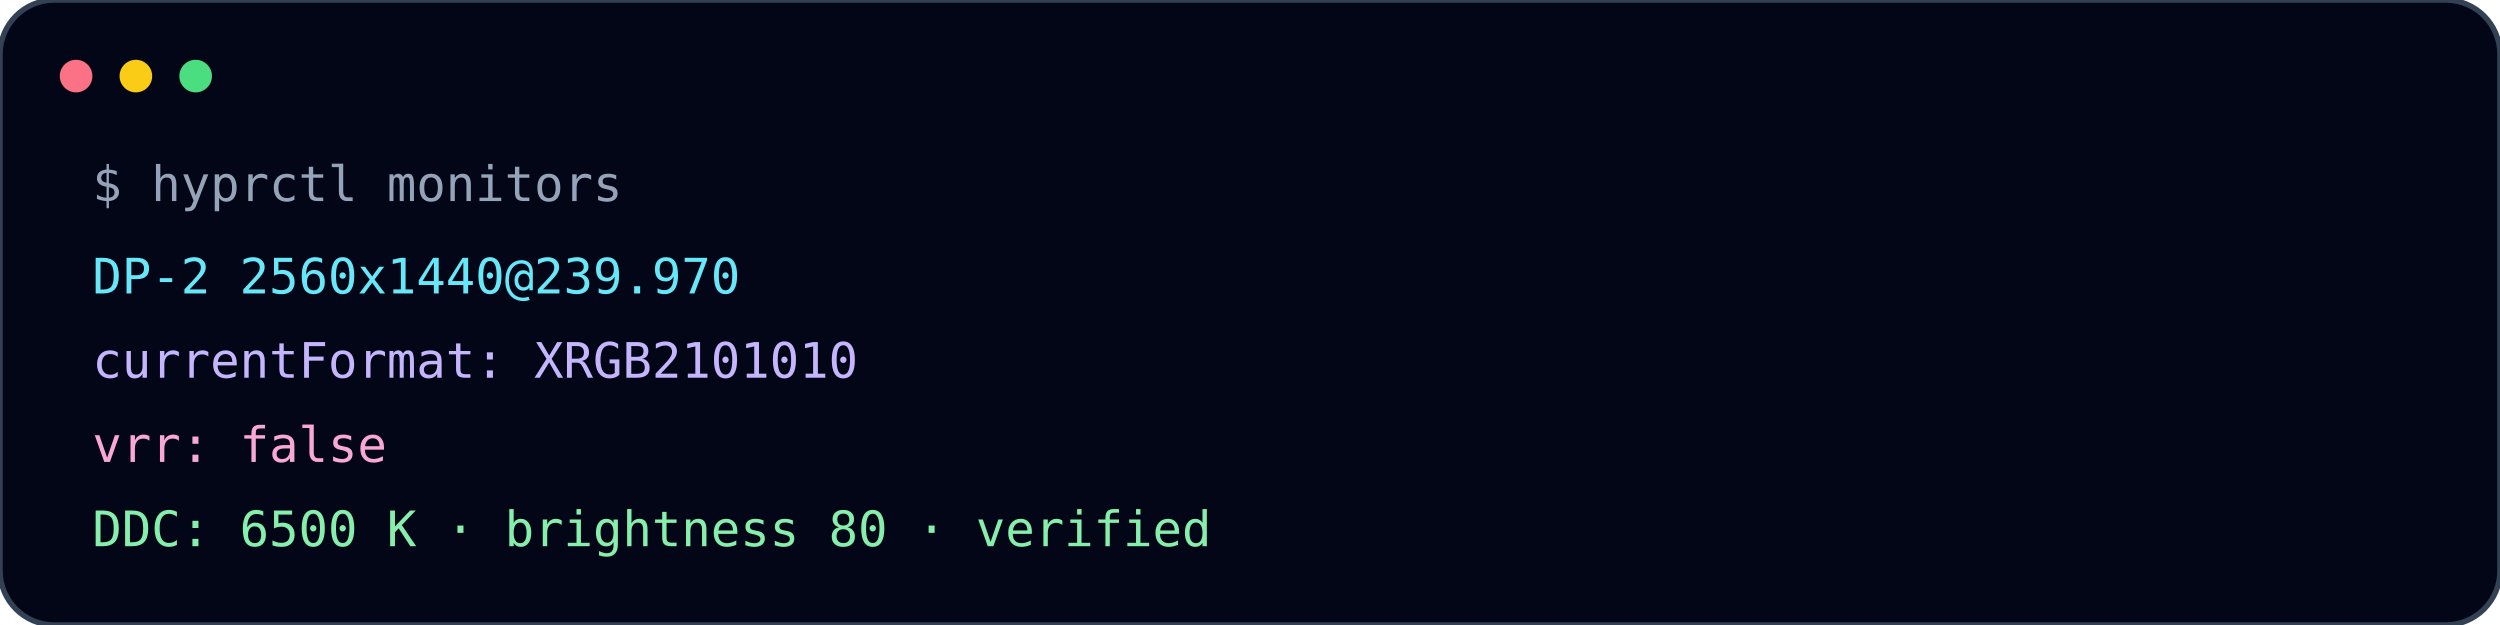
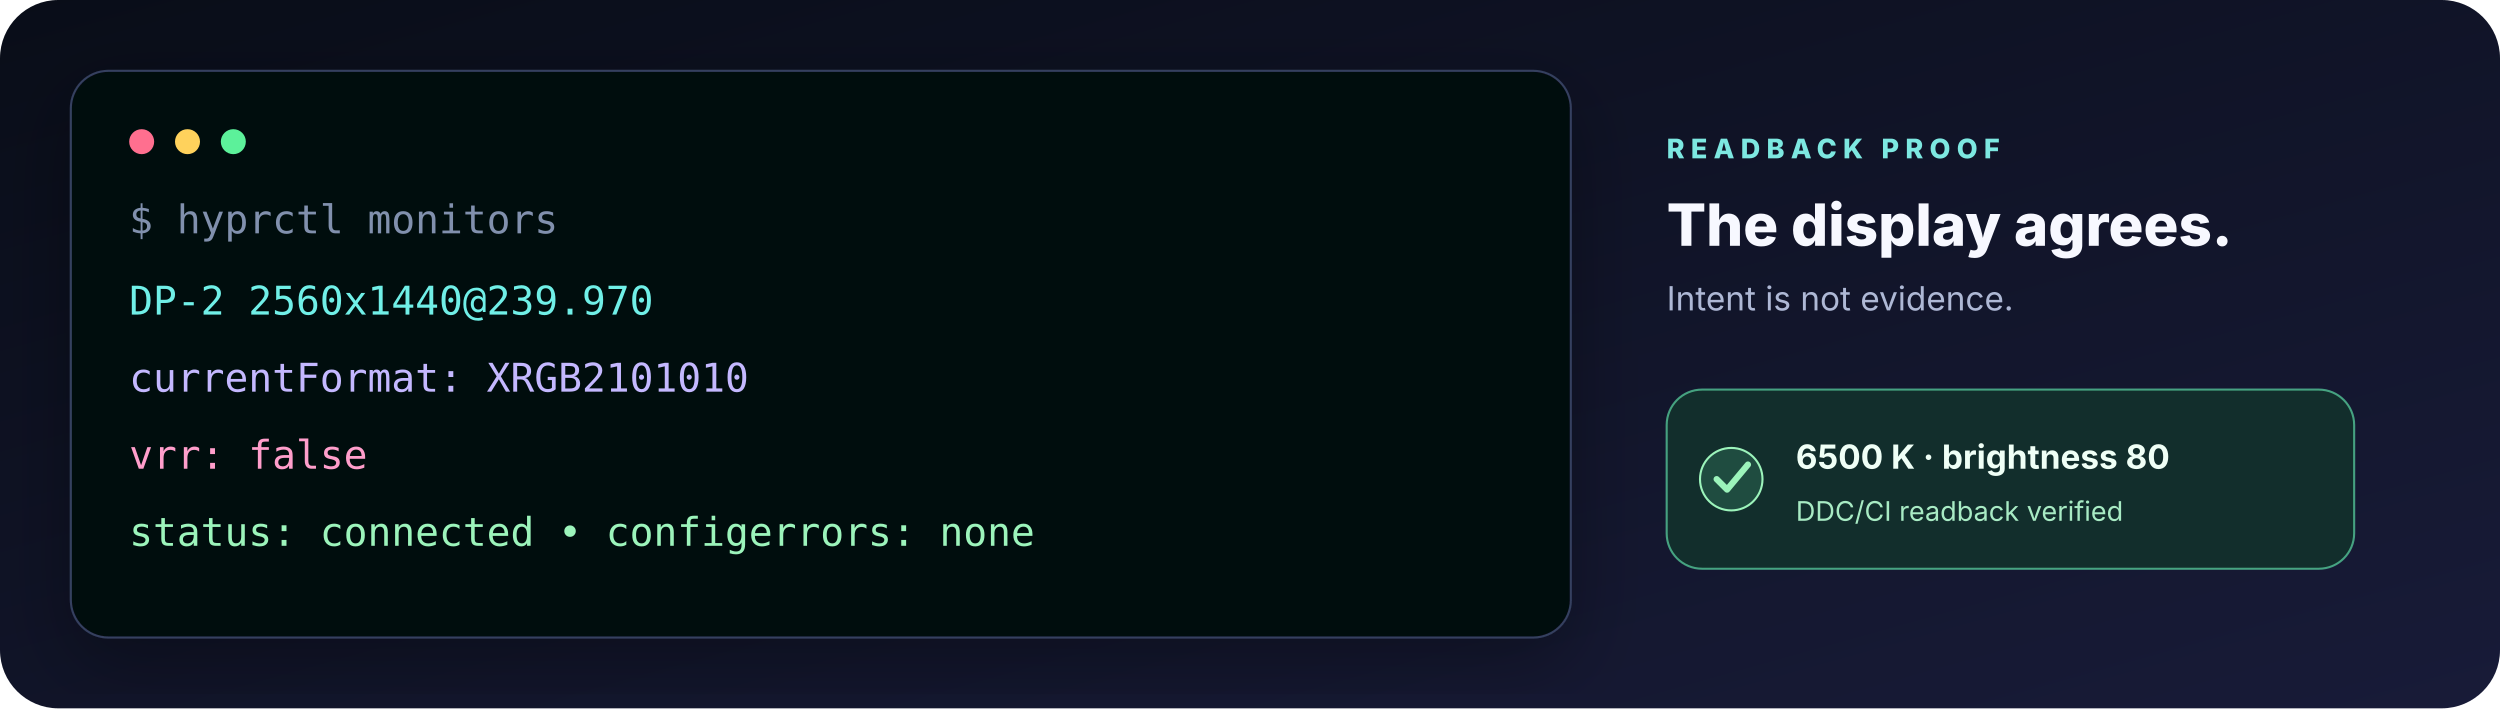
- <svg xmlns="http://www.w3.org/2000/svg" viewBox="0 0 920 230" role="img" aria-labelledby="title desc">
-   <rect width="920" height="230" rx="20" fill="#020617" stroke="#334155" stroke-width="2" />
-   <circle cx="28" cy="28" r="6" fill="#fb7185" />
-   <circle cx="50" cy="28" r="6" fill="#facc15" />
-   <circle cx="72" cy="28" r="6" fill="#4ade80" />
-   <g font-family="ui-monospace,SFMono-Regular,Menlo,monospace" font-size="18">
-     <text x="34" y="74" fill="#94a3b8">$ hyprctl monitors</text>
-     <text x="34" y="108" fill="#67e8f9">DP-2  2560x1440@239.970</text>
-     <text x="34" y="139" fill="#c4b5fd">currentFormat: XRGB2101010</text>
-     <text x="34" y="170" fill="#f9a8d4">vrr: false</text>
-     <text x="34" y="201" fill="#86efac">DDC: 6500 K · brightness 80 · verified</text>
+ <svg xmlns="http://www.w3.org/2000/svg" viewBox="0 0 1200 340" role="img" aria-labelledby="title desc">
+   <defs>
+     <linearGradient id="bg" x1="0" y1="0" x2="1" y2="1">
+       <stop stop-color="#090d18" />
+       <stop offset="1" stop-color="#181b38" />
+     </linearGradient>
+     <linearGradient id="ok" x1="0" x2="1">
+       <stop stop-color="#4be7d6" />
+       <stop offset="1" stop-color="#86efac" />
+     </linearGradient>
+     <filter id="shadow">
+       <feDropShadow dx="0" dy="12" stdDeviation="18" flood-opacity=".32" />
+     </filter>
+   </defs>
+   <rect width="1200" height="340" rx="28" fill="url(#bg)" />
+   <rect x="34" y="34" width="720" height="272" rx="18" fill="#050811" stroke="#34415f" filter="url(#shadow)" />
+   <circle cx="68" cy="68" r="6" fill="#ff6f8f" />
+   <circle cx="90" cy="68" r="6" fill="#ffd25c" />
+   <circle cx="112" cy="68" r="6" fill="#5cf19a" />
+   <g font-family="ui-monospace,SFMono-Regular,Menlo,monospace" font-size="19">
+     <text x="62" y="112" fill="#8190ad">$ hyprctl monitors</text>
+     <text x="62" y="151" fill="#70efe7">DP-2   2560x1440@239.970</text>
+     <text x="62" y="188" fill="#c4b8ff">currentFormat: XRGB2101010</text>
+     <text x="62" y="225" fill="#ff9ecb">vrr: false</text>
+     <text x="62" y="262" fill="#9cf4bb">status: connected  •  configerrors: none</text>
+   </g>
+   <g transform="translate(800 55)" font-family="Inter,Segoe UI,sans-serif">
+     <text x="0" y="21" fill="#7de8e1" font-size="13" font-weight="800" letter-spacing="3">READBACK PROOF</text>
+     <text x="0" y="63" fill="#f7f8ff" font-size="28" font-weight="800">The display agrees.</text>
+     <text x="0" y="94" fill="#aeb8d5" font-size="16">Intent is not evidence.</text>
+     <rect y="132" width="330" height="86" rx="17" fill="#122e2c" stroke="#62e7ae" stroke-opacity=".65" />
+     <circle cx="31" cy="175" r="15" fill="#65e7ad" fill-opacity=".16" stroke="#9cf4bb" />
+     <path d="M24 175l5 5 10-12" fill="none" stroke="#9cf4bb" stroke-width="3" stroke-linecap="round" stroke-linejoin="round" />
+     <text x="62" y="170" fill="#effff6" font-size="16" font-weight="750">6500 K · brightness 80</text>
+     <text x="62" y="195" fill="#a8ebc4" font-size="13">DDC/CI readback verified</text>
  </g>
</svg>
